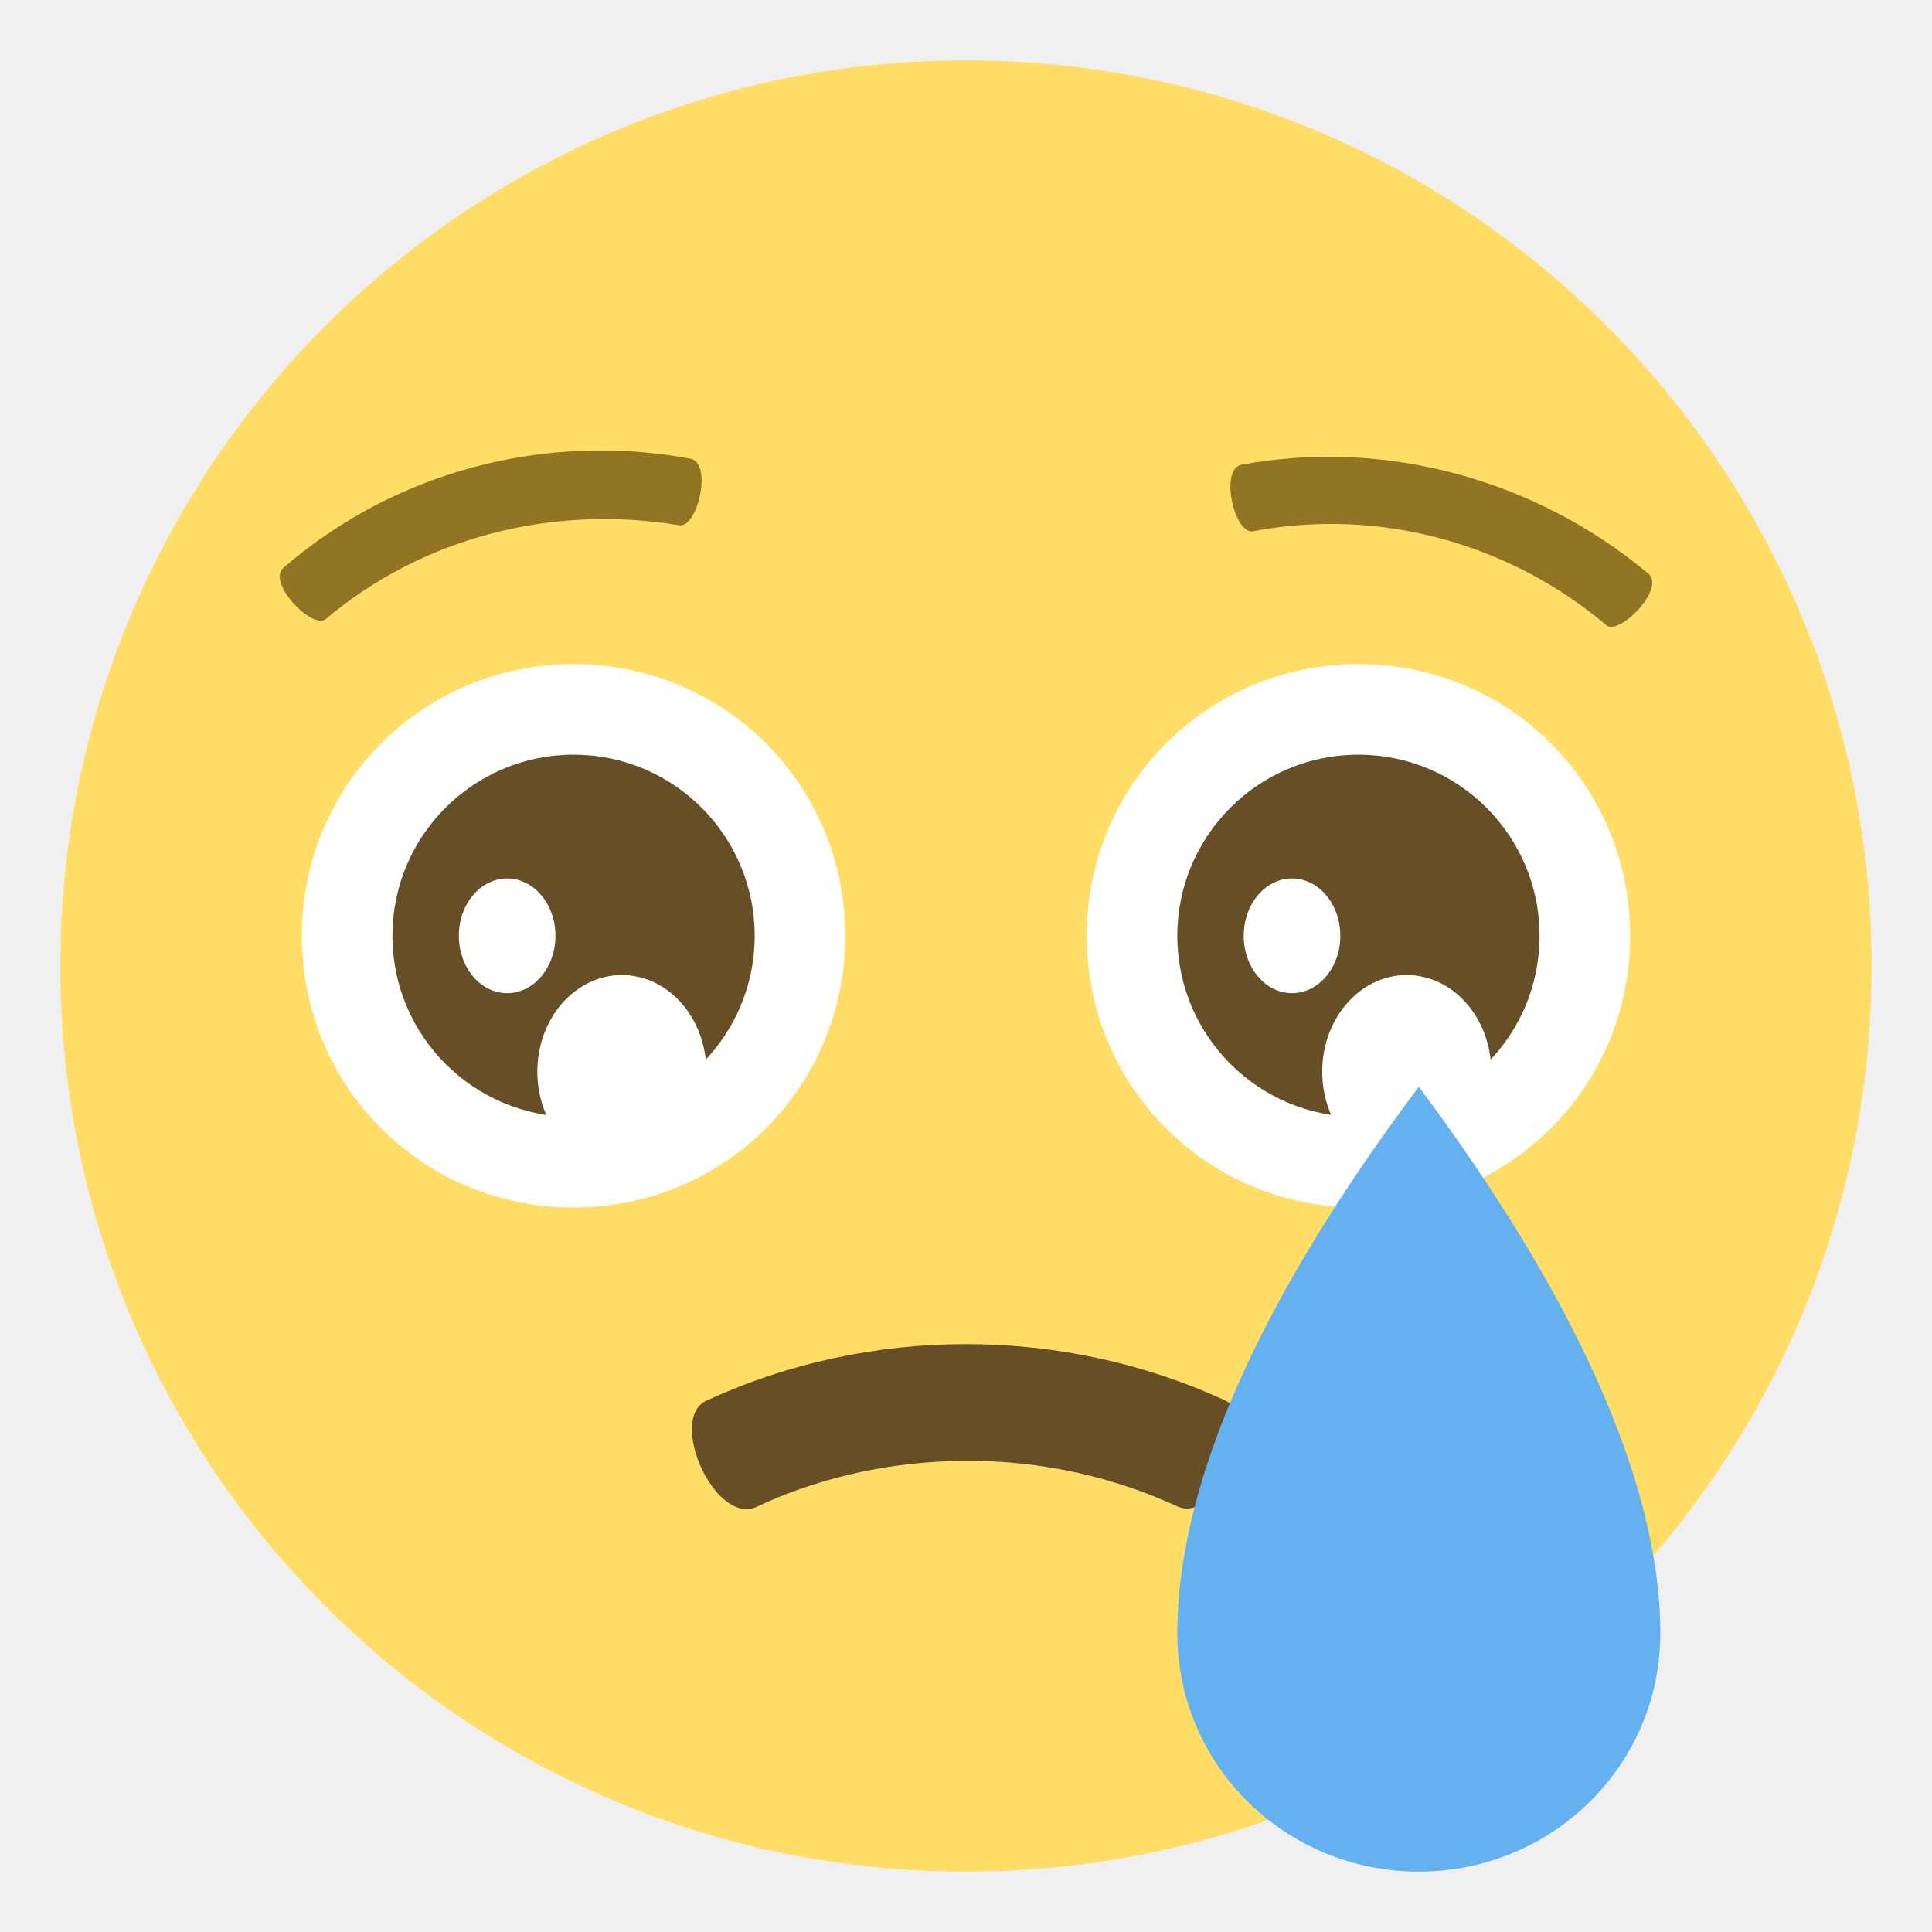
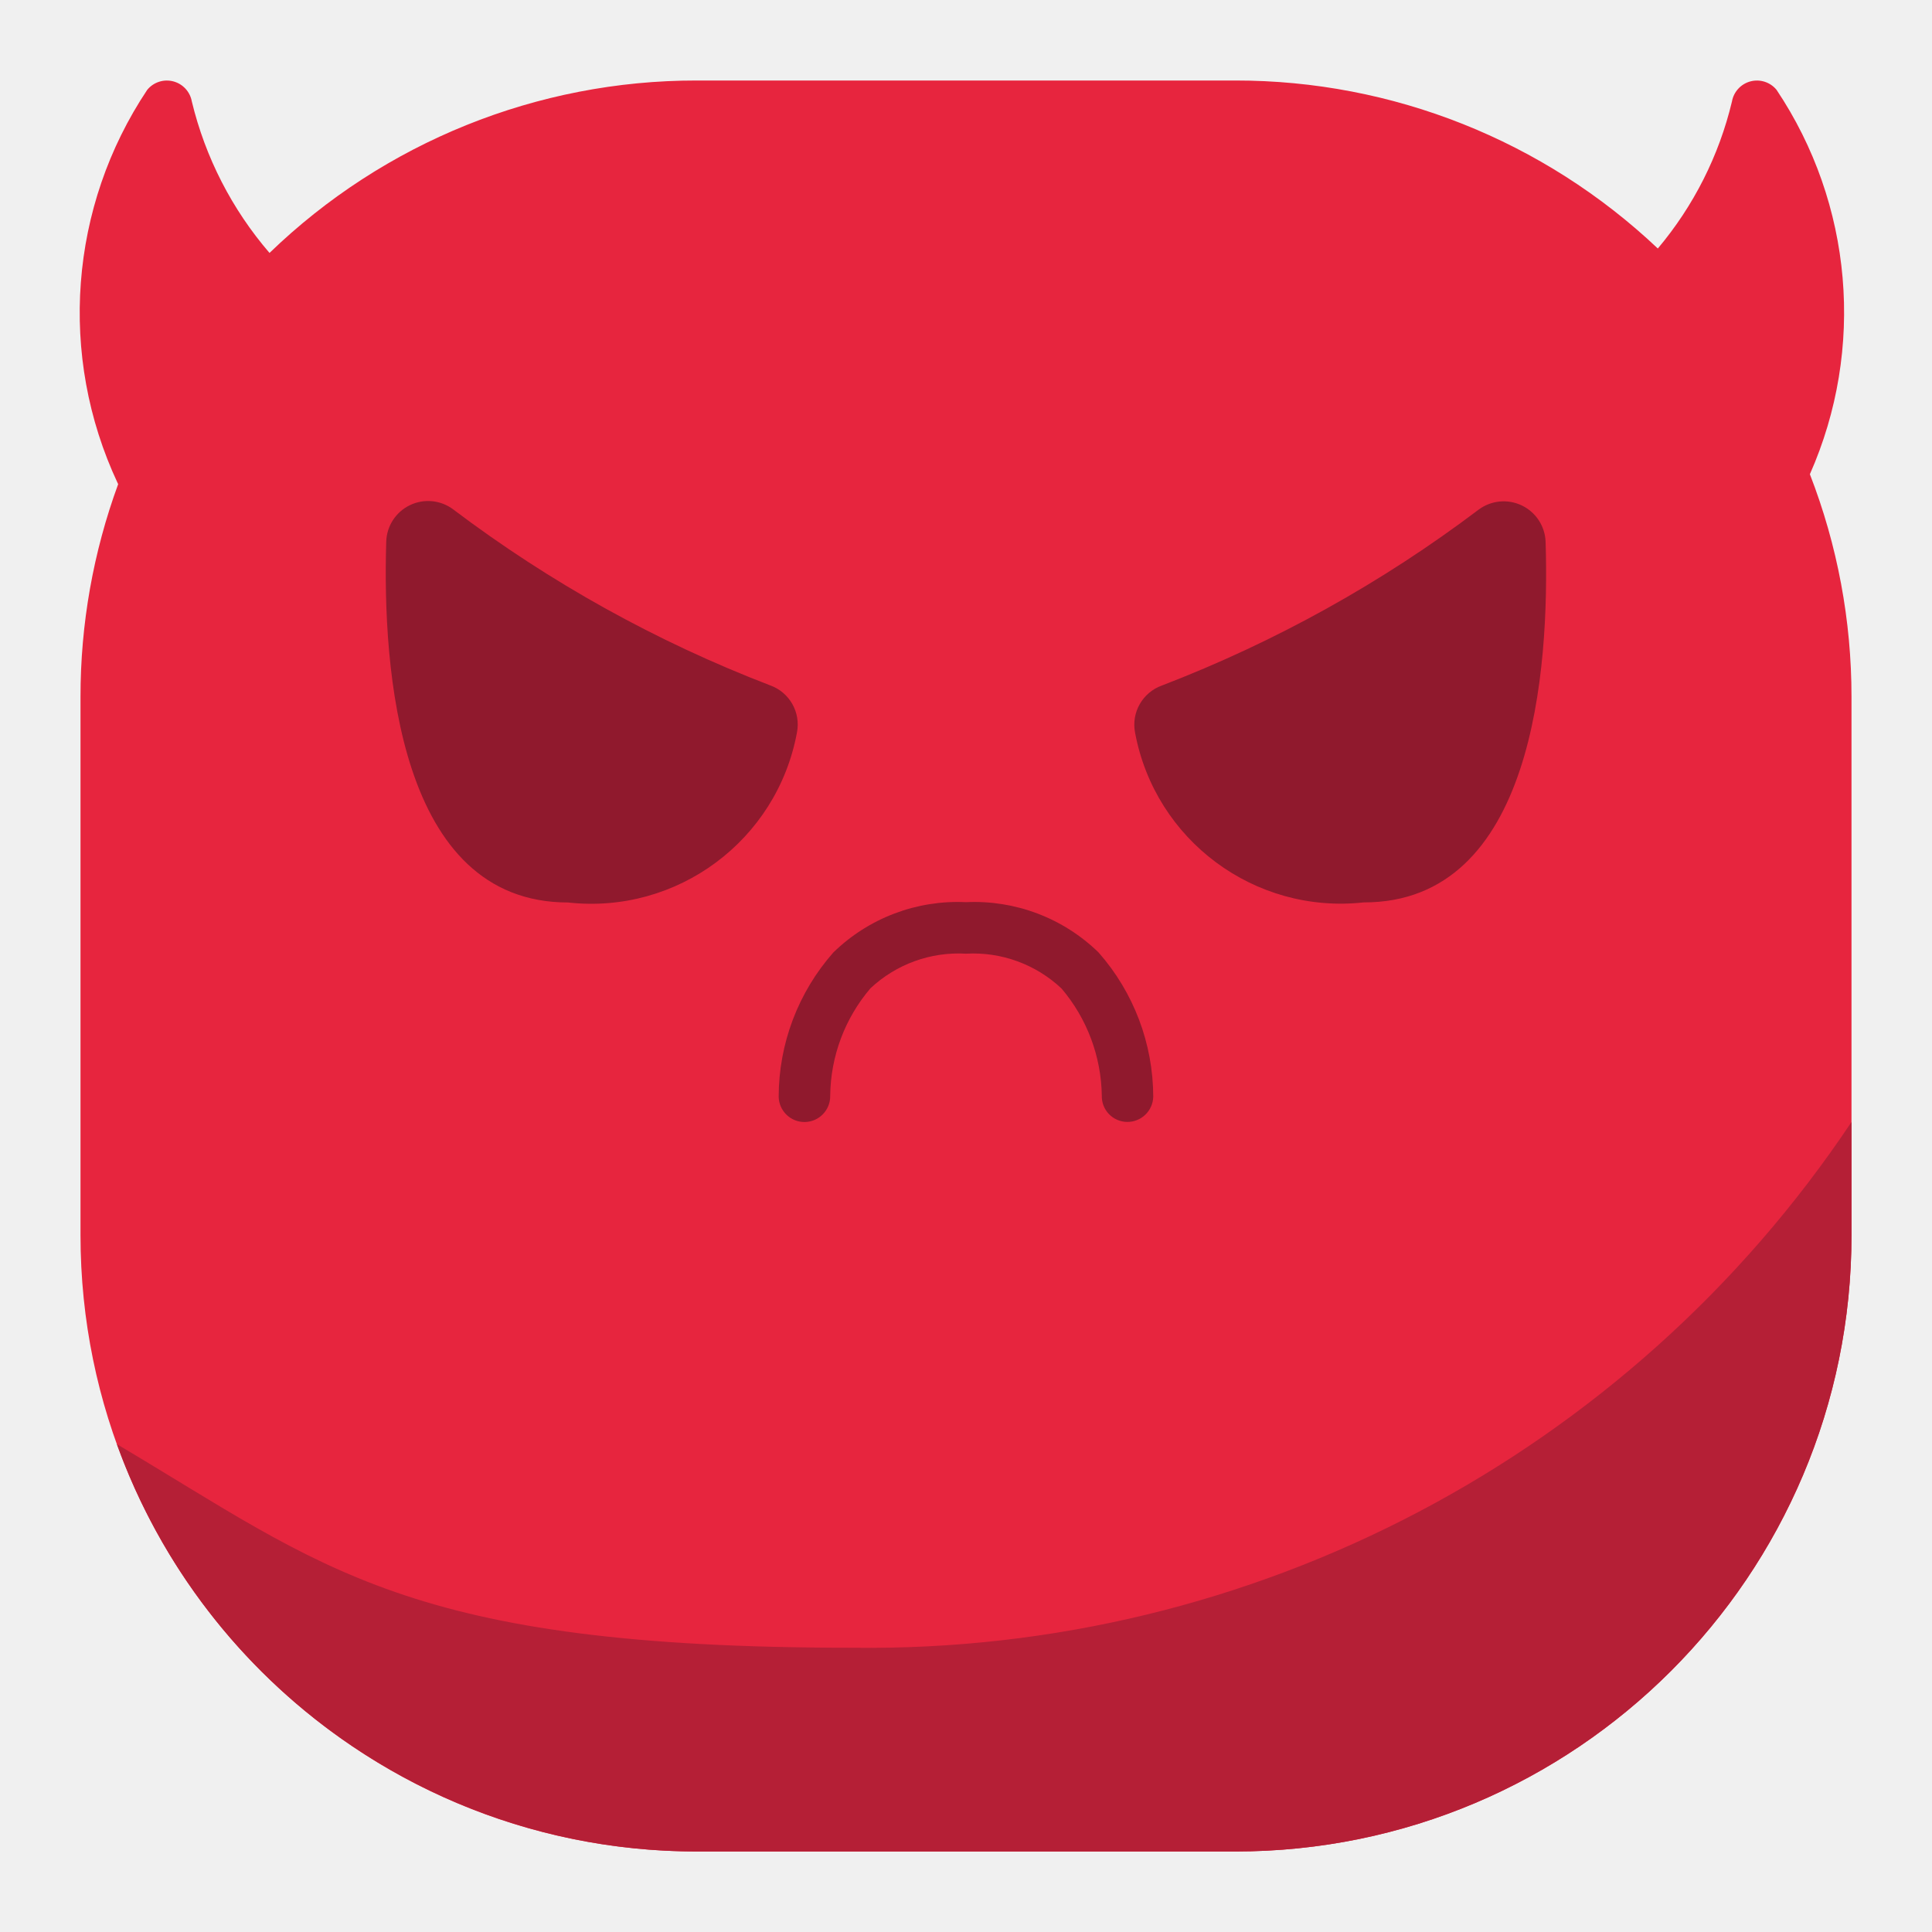
- <svg xmlns="http://www.w3.org/2000/svg" viewBox="0 0 64 64" enable-background="new 0 0 64 64">
-   <circle cx="32" cy="32" r="30" fill="#ffdd67" />
-   <path d="m40.6 46.4c-5.4-2.5-11.8-2.5-17.2 0-1.3.6.3 4.2 1.7 3.5 3.6-1.7 8.9-2.3 13.9 0 1.3.6 3-2.8 1.6-3.5" fill="#664e27" />
-   <path d="m54 31c0 5-4 9-9 9-5 0-9-4-9-9 0-5 4-9 9-9 5 0 9 4 9 9" fill="#fff" />
-   <circle cx="45" cy="31" r="6" fill="#664e27" />
-   <g fill="#fff">
-     <ellipse cx="46.6" cy="35.5" rx="2.8" ry="3.2" />
-     <ellipse cx="42.8" cy="31" rx="1.6" ry="1.9" />
-     <path d="m28 31c0 5-4 9-9 9-5 0-9-4-9-9 0-5 4-9 9-9 5 0 9 4 9 9" />
-   </g>
-   <circle cx="19" cy="31" r="6" fill="#664e27" />
-   <g fill="#fff">
-     <ellipse cx="20.6" cy="35.5" rx="2.8" ry="3.2" />
-     <ellipse cx="16.8" cy="31" rx="1.6" ry="1.9" />
-   </g>
-   <path d="m47 36c-5.1 6.8-8 13-8 18.1 0 4.4 3.6 7.9 8 7.9 4.4 0 8-3.5 8-7.9 0-5.1-3-11.4-8-18.1" fill="#65b1ef" />
-   <g fill="#917524">
-     <path d="m53.2 20.7c-3.2-2.7-7.5-3.9-11.7-3.1-.6.1-1.1-2-.4-2.2 4.8-.9 9.8.5 13.5 3.6.6.5-1 2.1-1.4 1.7" />
-     <path d="m22.5 17.4c-4.2-.7-8.5.4-11.7 3.1-.4.4-2-1.2-1.4-1.7 3.7-3.2 8.7-4.5 13.5-3.6.7.2.2 2.3-.4 2.2" />
-   </g>
+ <svg xmlns="http://www.w3.org/2000/svg" viewBox="0 0 24 24">
+   <defs>
+     <style>.c{fill:#90192d}</style>
+   </defs>
+   <path d="M22.483 5.891a4.971 4.971 0 0 0-.414-4.775.315.315 0 0 0-.554.145 4.432 4.432 0 0 1-.921 1.826A7.626 7.626 0 0 0 15.344 1H8.656a7.627 7.627 0 0 0-5.308 2.142 4.5 4.5 0 0 1-.965-1.881.315.315 0 0 0-.554-.145A4.988 4.988 0 0 0 1.461 6l.007.014A7.664 7.664 0 0 0 1 8.656v6.688A7.656 7.656 0 0 0 8.656 23h6.688A7.656 7.656 0 0 0 23 15.344V8.656a7.625 7.625 0 0 0-.517-2.765z" style="fill:#e7253e" />
+   <path d="M23 13.938a14.69 14.69 0 0 1-12.406 6.531c-5.542 0-6.563-1-9.142-2.529A7.66 7.66 0 0 0 8.656 23h6.688A7.656 7.656 0 0 0 23 15.344z" style="fill:#b51f36" />
+   <path class="c" d="M9.565 8.513A16.121 16.121 0 0 1 5.63 6.328a.52.52 0 0 0-.832.4c-.048 1.583.151 4.483 2.258 4.483A2.6 2.6 0 0 0 9.9 9.1a.517.517 0 0 0-.335-.587zM19.2 6.731a.521.521 0 0 0-.832-.4 16.121 16.121 0 0 1-3.935 2.185.517.517 0 0 0-.333.584 2.6 2.6 0 0 0 2.84 2.11c2.111.004 2.31-2.896 2.26-4.479zM14 13.937a.318.318 0 0 1-.313-.326 2.105 2.105 0 0 0-.5-1.331A1.6 1.6 0 0 0 12 11.847a1.6 1.6 0 0 0-1.187.43 2.092 2.092 0 0 0-.5 1.335.32.32 0 0 1-.64.012 2.715 2.715 0 0 1 .679-1.792A2.211 2.211 0 0 1 12 11.207a2.211 2.211 0 0 1 1.647.625 2.721 2.721 0 0 1 .679 1.792.321.321 0 0 1-.326.313z" />
</svg>
